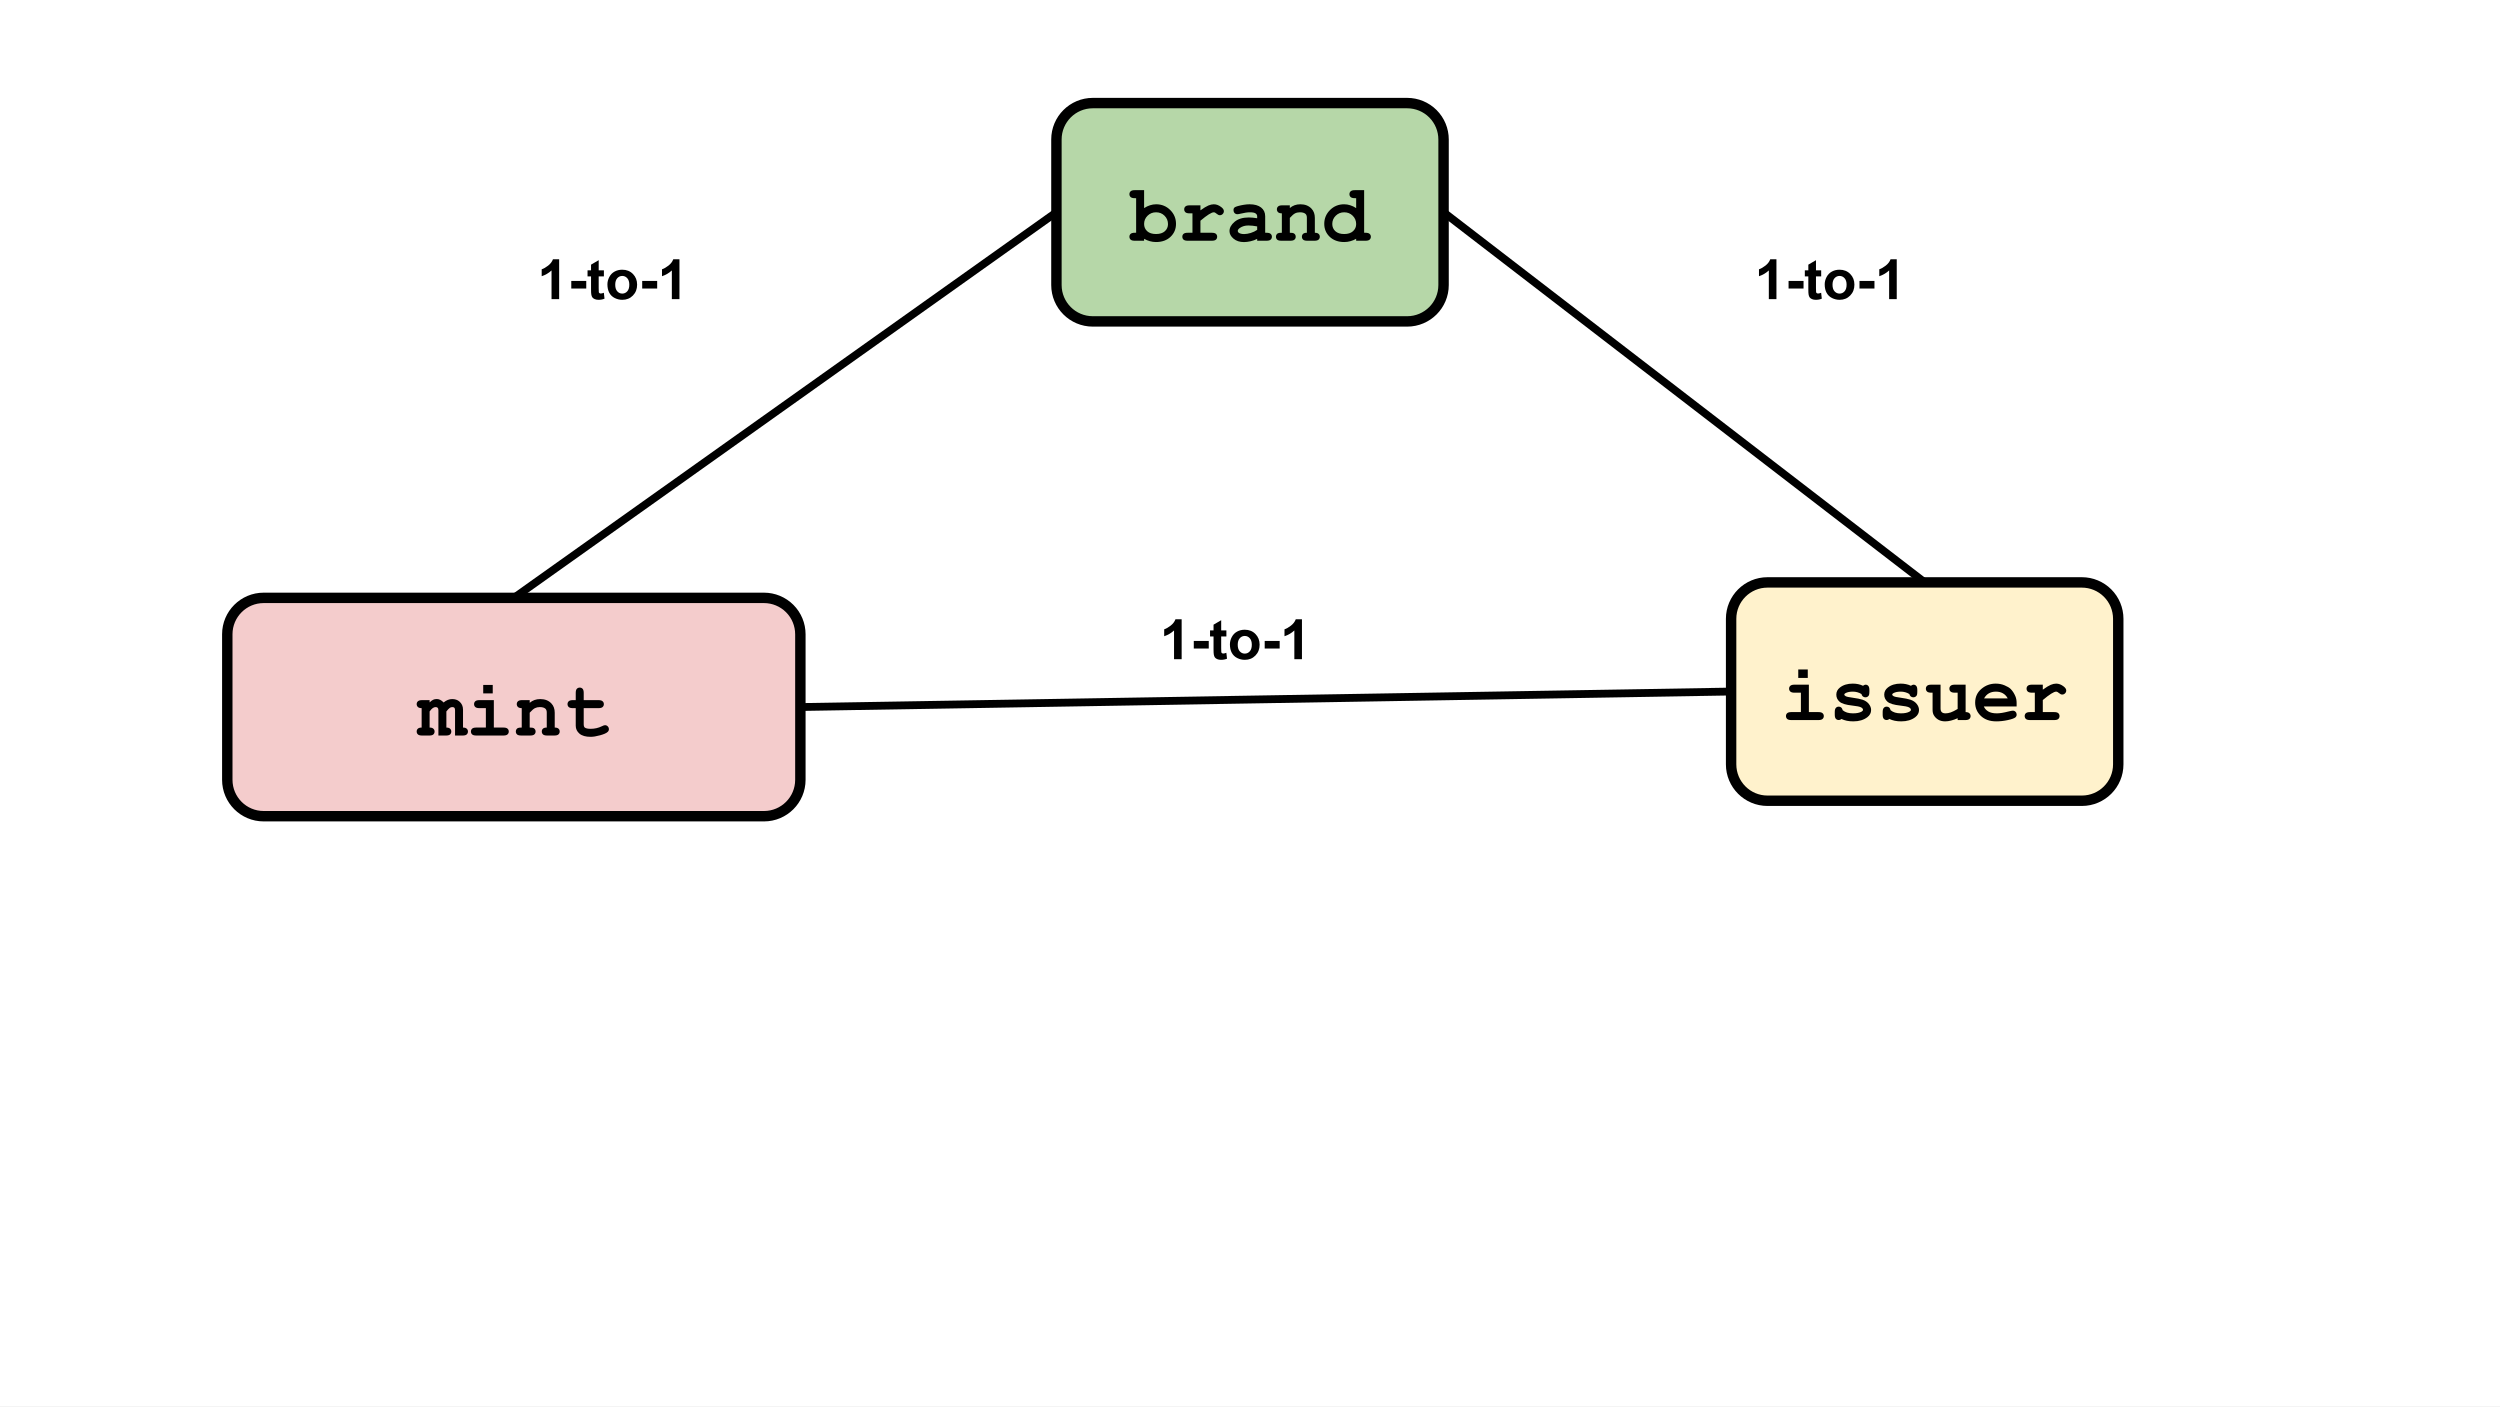
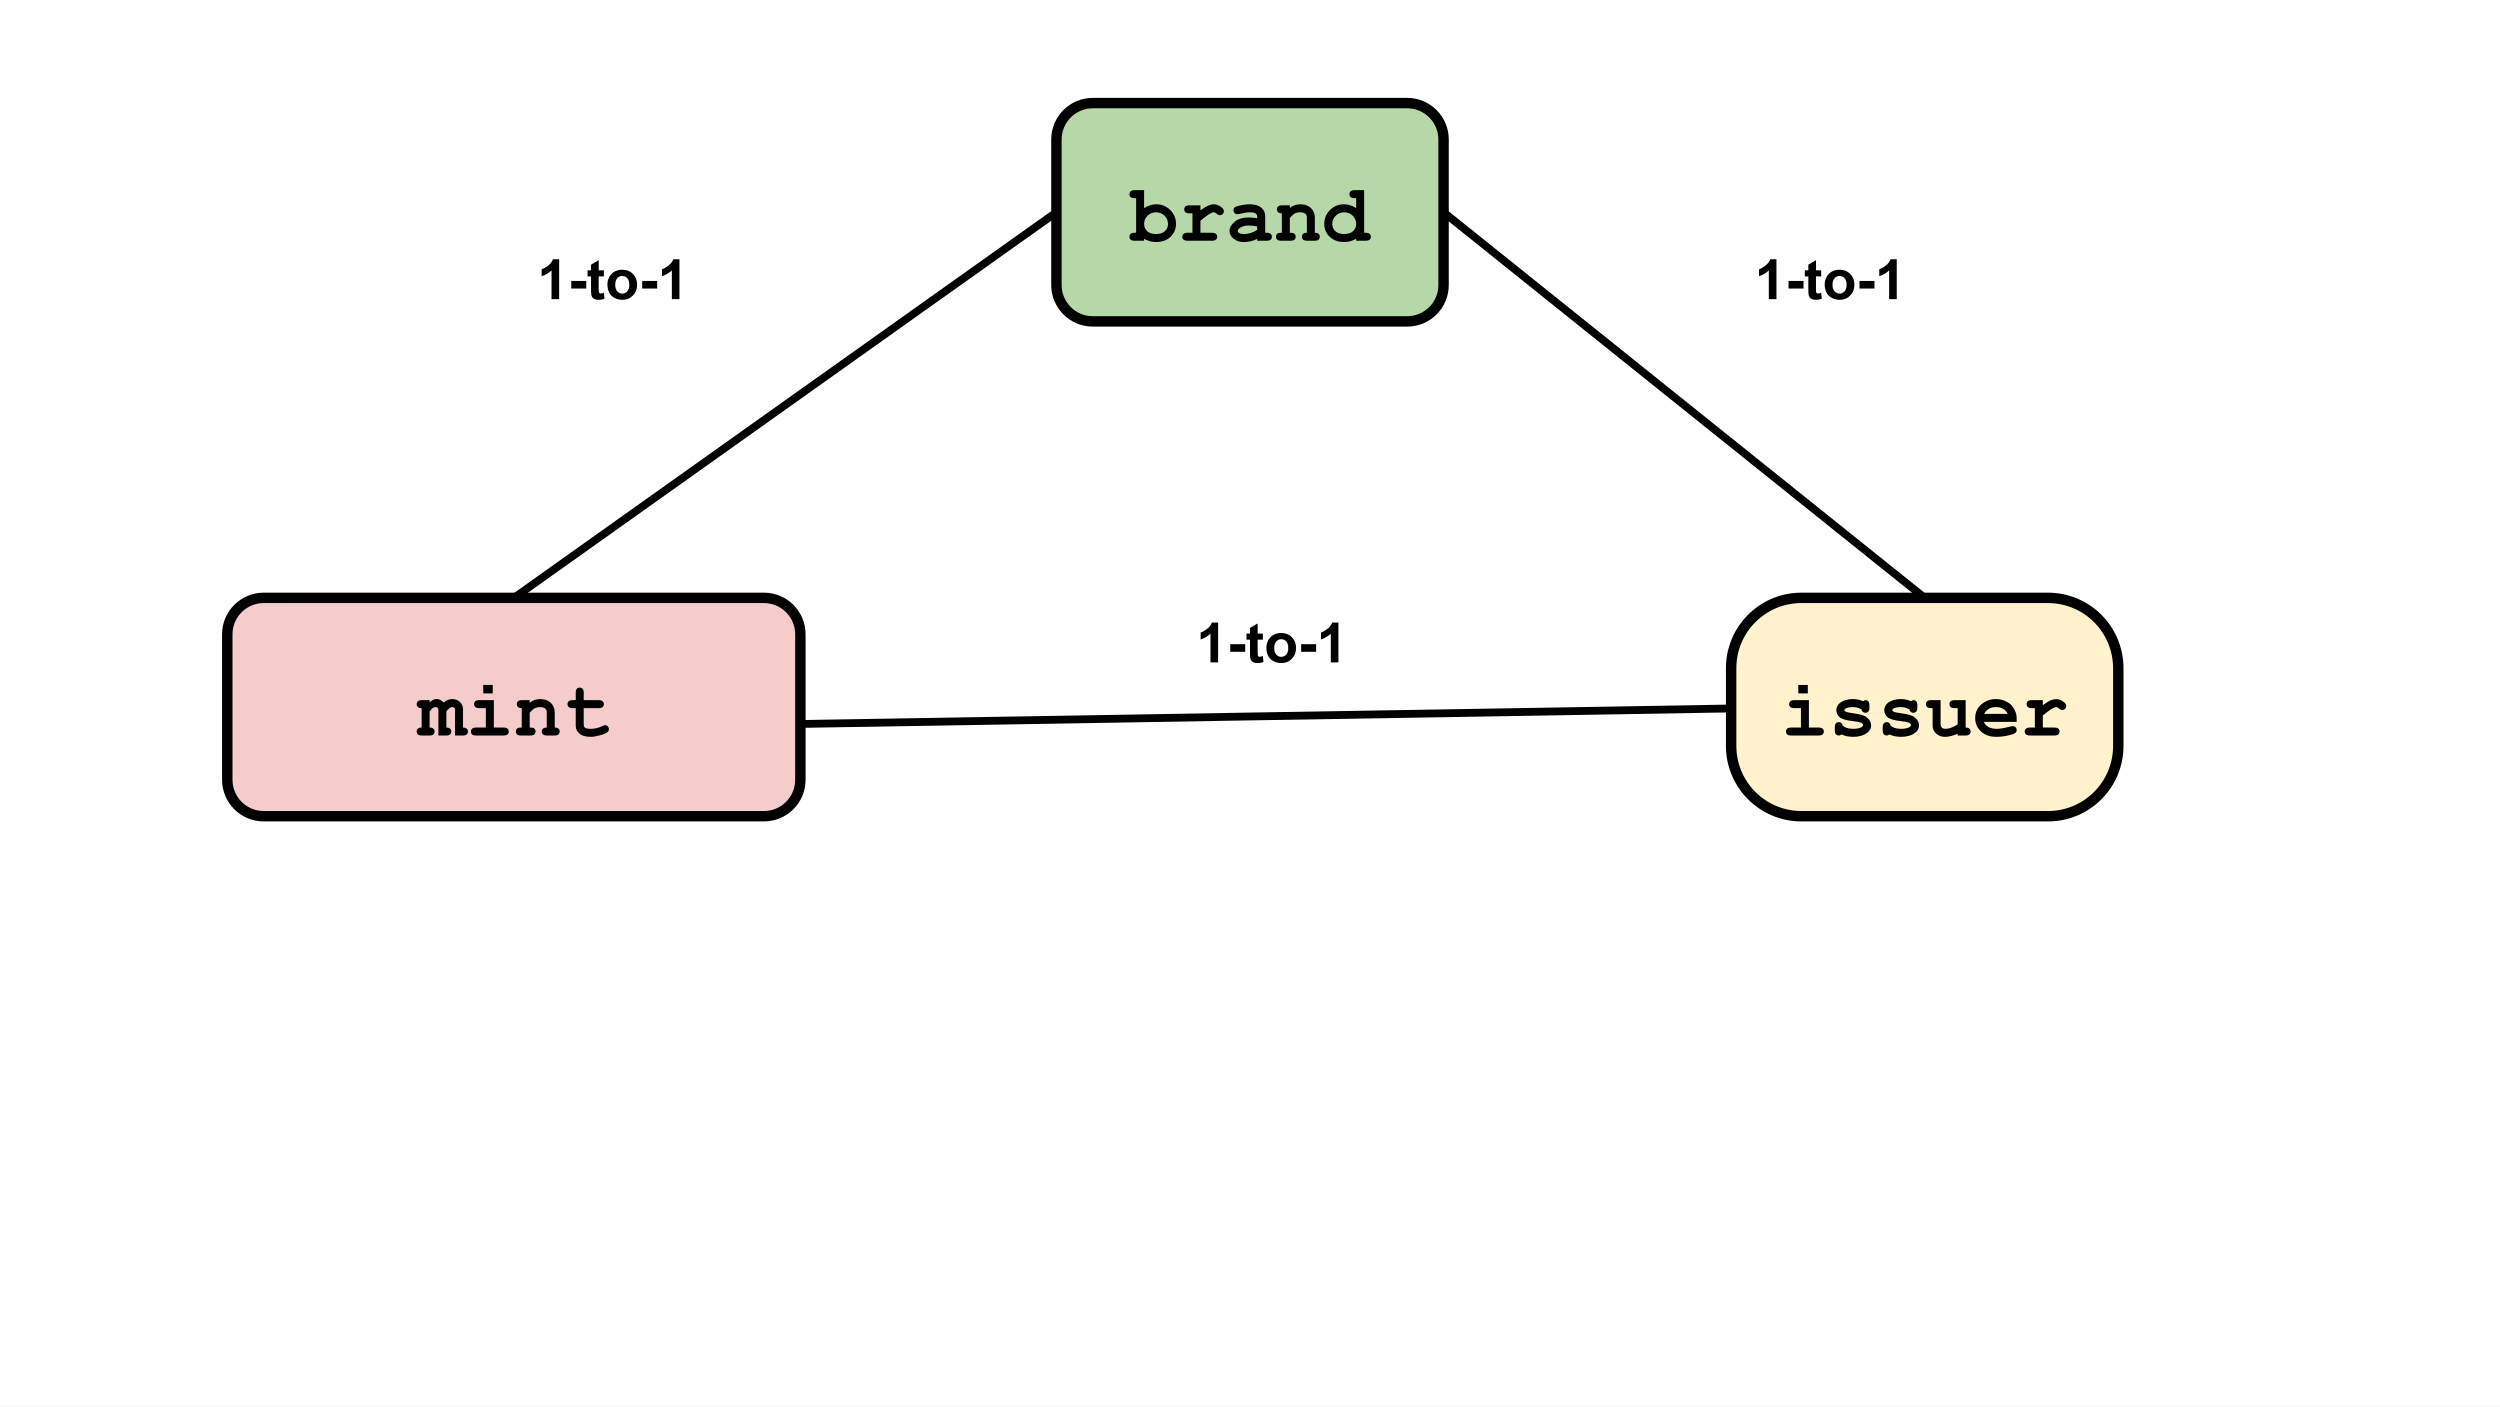
<svg xmlns="http://www.w3.org/2000/svg" version="1.1" viewBox="0.0 0.0 960.0 540.0" fill="none" stroke="none" stroke-linecap="square" stroke-miterlimit="10">
  <clipPath id="g8e1c54678e_0_80.0">
    <path d="m0 0l960.0 0l0 540.0l-960.0 0l0 -540.0z" clip-rule="nonzero" />
  </clipPath>
  <g clip-path="url(#g8e1c54678e_0_80.0)">
    <path fill="#ffffff" d="m0 0l960.0 0l0 540.0l-960.0 0z" fill-rule="evenodd" />
    <path fill="#f4cccc" d="m87.28 243.557l0 0c0 -7.718 6.256 -13.974 13.974 -13.974l192.115 0c3.706 0 7.26 1.472 9.881 4.093c2.621 2.621 4.093 6.175 4.093 9.881l0 55.894c0 7.718 -6.256 13.974 -13.974 13.974l-192.115 0l0 0c-7.718 0 -13.974 -6.256 -13.974 -13.974z" fill-rule="evenodd" />
    <path stroke="#000000" stroke-width="4.0" stroke-linejoin="round" stroke-linecap="butt" d="m87.28 243.557l0 0c0 -7.718 6.256 -13.974 13.974 -13.974l192.115 0c3.706 0 7.26 1.472 9.881 4.093c2.621 2.621 4.093 6.175 4.093 9.881l0 55.894c0 7.718 -6.256 13.974 -13.974 13.974l-192.115 0l0 0c-7.718 0 -13.974 -6.256 -13.974 -13.974z" fill-rule="evenodd" />
    <path fill="#000000" d="m164.971 268.85l0 0.875q0.75 -0.734 1.359 -1.016q0.609 -0.281 1.406 -0.281q0.672 0 1.328 0.328q0.656 0.328 1.281 1.0q0.797 -0.672 1.609 -0.984q0.828 -0.328 1.672 -0.328q1.703 0 2.766 0.922q1.406 1.188 1.406 3.141l0 6.875q0.969 0 1.422 0.438q0.469 0.422 0.469 1.094q0 0.672 -0.469 1.109q-0.453 0.422 -1.562 0.422l-2.922 0l0 -9.688q0 -0.703 -0.25 -0.969q-0.25 -0.266 -0.781 -0.266q-0.516 0 -0.938 0.266q-0.562 0.375 -1.359 1.406l0 6.188q0.969 0 1.422 0.438q0.469 0.422 0.469 1.094q0 0.672 -0.469 1.109q-0.453 0.422 -1.562 0.422l-2.922 0l0 -9.688q0 -0.688 -0.266 -0.953q-0.25 -0.281 -0.781 -0.281q-0.547 0 -1.078 0.344q-0.516 0.328 -1.25 1.328l0 6.188q0.969 0 1.438 0.438q0.469 0.422 0.469 1.094q0 0.672 -0.469 1.109q-0.469 0.422 -1.578 0.422l-2.766 0q-1.109 0 -1.578 -0.422q-0.484 -0.438 -0.484 -1.125q0 -0.672 0.469 -1.094q0.469 -0.422 1.438 -0.422l0 -7.453q-0.969 0 -1.438 -0.438q-0.469 -0.438 -0.469 -1.109q0 -0.672 0.484 -1.094q0.469 -0.438 1.578 -0.438l2.906 0zm24.24 -5.828l0 3.25l-3.656 0l0 -3.25l3.656 0zm0.422 5.828l0 10.531l3.688 0q1.094 0 1.562 0.422q0.484 0.422 0.484 1.109q0 0.672 -0.484 1.109q-0.469 0.422 -1.562 0.422l-10.438 0q-1.109 0 -1.578 -0.422q-0.469 -0.438 -0.469 -1.125q0 -0.672 0.469 -1.094q0.469 -0.422 1.578 -0.422l3.688 0l0 -7.453l-2.484 0q-1.078 0 -1.562 -0.422q-0.484 -0.438 -0.484 -1.125q0 -0.672 0.469 -1.094q0.484 -0.438 1.578 -0.438l5.547 0zm13.772 0l0 1.031q0.844 -0.719 1.844 -1.078q1.016 -0.359 2.203 -0.359q2.719 0 4.297 1.703q1.266 1.344 1.266 3.531l0 5.703q0.969 0 1.438 0.422q0.469 0.422 0.469 1.109q0 0.672 -0.484 1.109q-0.469 0.422 -1.578 0.422l-2.766 0q-1.109 0 -1.578 -0.422q-0.469 -0.438 -0.469 -1.125q0 -0.672 0.453 -1.094q0.469 -0.422 1.453 -0.422l0 -5.797q0 -1.0 -0.547 -1.469q-0.703 -0.594 -2.109 -0.594q-1.062 0 -1.875 0.406q-0.797 0.406 -2.016 1.75l0 5.703q1.188 0 1.531 0.219q0.734 0.453 0.734 1.312q0 0.672 -0.484 1.109q-0.469 0.422 -1.578 0.422l-3.484 0q-1.109 0 -1.578 -0.422q-0.469 -0.438 -0.469 -1.125q0 -0.828 0.719 -1.297q0.359 -0.219 1.547 -0.219l0 -7.453q-0.984 0 -1.453 -0.438q-0.453 -0.438 -0.453 -1.109q0 -0.672 0.469 -1.094q0.469 -0.438 1.578 -0.438l2.922 0zm20.74 3.078l0 6.141q0 0.984 0.406 1.312q0.625 0.484 2.25 0.484q2.344 0 4.344 -1.0q0.766 -0.391 1.188 -0.391q0.609 0 1.047 0.453q0.438 0.453 0.438 1.094q0 0.594 -0.469 1.031q-0.734 0.703 -2.906 1.297q-2.156 0.594 -3.641 0.594q-2.859 0 -4.297 -1.234q-1.422 -1.234 -1.422 -3.031l0 -6.75l-1.109 0q-1.109 0 -1.578 -0.422q-0.469 -0.438 -0.469 -1.125q0 -0.672 0.469 -1.094q0.469 -0.438 1.578 -0.438l1.109 0l0 -2.766q0 -1.109 0.422 -1.578q0.438 -0.469 1.125 -0.469q0.672 0 1.094 0.469q0.422 0.469 0.422 1.578l0 2.766l5.672 0q1.109 0 1.578 0.438q0.484 0.422 0.484 1.109q0 0.672 -0.484 1.109q-0.469 0.422 -1.578 0.422l-5.672 0z" fill-rule="nonzero" />
    <path fill="#000000" fill-opacity="0.0" d="m153.675 229.583l87.276 0l0 35.937l-87.276 0z" fill-rule="evenodd" />
-     <path fill="#fff2cc" d="m664.748 237.62l0 0c0 -7.718 6.256 -13.974 13.974 -13.974l120.713 0c3.706 0 7.26 1.472 9.881 4.093c2.621 2.621 4.093 6.175 4.093 9.881l0 55.894c0 7.718 -6.256 13.974 -13.974 13.974l-120.713 0c-7.718 0 -13.974 -6.256 -13.974 -13.974z" fill-rule="evenodd" />
-     <path stroke="#000000" stroke-width="4.0" stroke-linejoin="round" stroke-linecap="butt" d="m664.748 237.62l0 0c0 -7.718 6.256 -13.974 13.974 -13.974l120.713 0c3.706 0 7.26 1.472 9.881 4.093c2.621 2.621 4.093 6.175 4.093 9.881l0 55.894c0 7.718 -6.256 13.974 -13.974 13.974l-120.713 0c-7.718 0 -13.974 -6.256 -13.974 -13.974z" fill-rule="evenodd" />
-     <path fill="#000000" d="m694.185 257.085l0 3.25l-3.656 0l0 -3.25l3.656 0zm0.422 5.828l0 10.531l3.688 0q1.094 0 1.562 0.422q0.484 0.422 0.484 1.109q0 0.672 -0.484 1.109q-0.469 0.422 -1.562 0.422l-10.438 0q-1.109 0 -1.578 -0.422q-0.469 -0.438 -0.469 -1.125q0 -0.672 0.469 -1.094q0.469 -0.422 1.578 -0.422l3.688 0l0 -7.453l-2.484 0q-1.078 0 -1.562 -0.422q-0.484 -0.438 -0.484 -1.125q0 -0.672 0.469 -1.094q0.484 -0.438 1.578 -0.438l5.547 0zm20.194 3.594q-0.75 -0.469 -1.578 -0.688q-0.812 -0.234 -1.719 -0.234q-1.781 0 -2.828 0.578q-0.469 0.25 -0.469 0.547q0 0.344 0.641 0.688q0.469 0.234 2.141 0.453q3.047 0.422 4.25 0.844q1.562 0.547 2.406 1.641q0.859 1.094 0.859 2.312q0 1.641 -1.438 2.75q-2.094 1.609 -5.406 1.609q-1.344 0 -2.469 -0.234q-1.125 -0.234 -2.078 -0.688q-0.219 0.203 -0.484 0.312q-0.25 0.094 -0.516 0.094q-0.719 0 -1.141 -0.469q-0.422 -0.469 -0.422 -1.578l0 -1.031q0 -1.109 0.422 -1.578q0.422 -0.484 1.109 -0.484q0.562 0 0.938 0.312q0.375 0.312 0.578 1.062q0.703 0.594 1.688 0.906q1.0 0.297 2.281 0.297q2.109 0 3.281 -0.656q0.547 -0.328 0.547 -0.688q0 -0.594 -0.797 -0.984q-0.781 -0.391 -3.266 -0.656q-3.703 -0.391 -4.953 -1.5q-1.234 -1.094 -1.234 -2.703q0 -1.641 1.391 -2.734q1.891 -1.5 4.938 -1.5q1.062 0 2.047 0.203q0.984 0.203 1.875 0.625q0.281 -0.203 0.531 -0.312q0.25 -0.109 0.453 -0.109q0.641 0 1.047 0.469q0.422 0.469 0.422 1.578l0 0.75q0 1.0 -0.234 1.359q-0.484 0.703 -1.297 0.703q-0.562 0 -0.984 -0.344q-0.406 -0.359 -0.531 -0.922zm18.397 0q-0.75 -0.469 -1.578 -0.688q-0.812 -0.234 -1.719 -0.234q-1.781 0 -2.828 0.578q-0.469 0.25 -0.469 0.547q0 0.344 0.641 0.688q0.469 0.234 2.141 0.453q3.047 0.422 4.25 0.844q1.562 0.547 2.406 1.641q0.859 1.094 0.859 2.312q0 1.641 -1.438 2.75q-2.094 1.609 -5.406 1.609q-1.344 0 -2.469 -0.234q-1.125 -0.234 -2.078 -0.688q-0.219 0.203 -0.484 0.312q-0.25 0.094 -0.516 0.094q-0.719 0 -1.141 -0.469q-0.422 -0.469 -0.422 -1.578l0 -1.031q0 -1.109 0.422 -1.578q0.422 -0.484 1.109 -0.484q0.562 0 0.938 0.312q0.375 0.312 0.578 1.062q0.703 0.594 1.688 0.906q1.0 0.297 2.281 0.297q2.109 0 3.281 -0.656q0.547 -0.328 0.547 -0.688q0 -0.594 -0.797 -0.984q-0.781 -0.391 -3.266 -0.656q-3.703 -0.391 -4.953 -1.5q-1.234 -1.094 -1.234 -2.703q0 -1.641 1.391 -2.734q1.891 -1.5 4.938 -1.5q1.062 0 2.047 0.203q0.984 0.203 1.875 0.625q0.281 -0.203 0.531 -0.312q0.25 -0.109 0.453 -0.109q0.641 0 1.047 0.469q0.422 0.469 0.422 1.578l0 0.75q0 1.0 -0.234 1.359q-0.484 0.703 -1.297 0.703q-0.562 0 -0.984 -0.344q-0.406 -0.359 -0.531 -0.922zm21.6 -3.594l0 10.531q0.969 0 1.438 0.438q0.469 0.422 0.469 1.094q0 0.672 -0.484 1.109q-0.469 0.422 -1.578 0.422l-2.906 0l0 -0.703q-1.328 0.594 -2.531 0.891q-1.188 0.312 -2.266 0.312q-1.516 0 -2.625 -0.641q-1.109 -0.641 -1.75 -1.766q-0.453 -0.797 -0.453 -2.016l0 -6.594l-0.531 0q-1.109 0 -1.578 -0.422q-0.469 -0.438 -0.469 -1.125q0 -0.672 0.469 -1.094q0.469 -0.438 1.578 -0.438l3.594 0l0 9.141q0 0.969 0.469 1.422q0.469 0.453 1.453 0.453q0.922 0 1.984 -0.359q1.078 -0.375 2.656 -1.328l0 -6.25l-1.109 0q-1.109 0 -1.594 -0.422q-0.469 -0.438 -0.469 -1.125q0 -0.672 0.469 -1.094q0.484 -0.438 1.594 -0.438l4.172 0zm19.584 8.359l-12.594 0q0.484 1.188 1.703 1.922q1.219 0.734 3.297 0.734q1.703 0 4.531 -0.734q1.172 -0.297 1.625 -0.297q0.609 0 1.031 0.438q0.422 0.438 0.422 1.094q0 0.594 -0.453 1.016q-0.609 0.547 -2.922 1.062q-2.312 0.5 -4.453 0.5q-3.688 0 -5.906 -2.078q-2.203 -2.094 -2.203 -5.125q0 -3.234 2.391 -5.266q2.391 -2.031 5.5 -2.031q1.875 0 3.438 0.672q1.562 0.656 2.328 1.406q1.078 1.109 1.781 2.75q0.484 1.141 0.484 2.625l0 1.312zm-3.406 -3.078q-0.703 -1.312 -1.844 -1.953q-1.141 -0.656 -2.703 -0.656q-1.562 0 -2.703 0.656q-1.125 0.641 -1.844 1.953l9.094 0zm13.459 -5.281l0 1.922q1.938 -1.391 3.047 -1.859q1.109 -0.469 2.094 -0.469q1.484 0 2.891 1.109q0.969 0.75 0.969 1.531q0 0.656 -0.469 1.109q-0.453 0.453 -1.094 0.453q-0.562 0 -1.203 -0.562q-0.625 -0.562 -1.109 -0.562q-0.656 0 -1.938 0.812q-1.266 0.797 -3.188 2.422l0 4.625l4.375 0q1.109 0 1.578 0.422q0.469 0.422 0.469 1.109q0 0.672 -0.469 1.109q-0.469 0.422 -1.578 0.422l-9.266 0q-1.109 0 -1.594 -0.422q-0.469 -0.438 -0.469 -1.125q0 -0.672 0.469 -1.094q0.484 -0.422 1.594 -0.422l1.828 0l0 -7.453l-1.109 0q-1.109 0 -1.594 -0.422q-0.469 -0.438 -0.469 -1.125q0 -0.672 0.469 -1.094q0.484 -0.438 1.594 -0.438l4.172 0z" fill-rule="nonzero" />
+     <path fill="#fff2cc" d="m664.761 256.553l0 0c0 -14.895 12.075 -26.97 26.97 -26.97l94.72 0l0 0c7.153 0 14.013 2.842 19.071 7.899c5.058 5.058 7.899 11.918 7.899 19.071l0 29.902c0 14.895 -12.075 26.97 -26.97 26.97l-94.72 0c-14.895 0 -26.97 -12.075 -26.97 -26.97z" fill-rule="evenodd" />
+     <path stroke="#000000" stroke-width="4.0" stroke-linejoin="round" stroke-linecap="butt" d="m664.761 256.553l0 0c0 -14.895 12.075 -26.97 26.97 -26.97l94.72 0l0 0c7.153 0 14.013 2.842 19.071 7.899c5.058 5.058 7.899 11.918 7.899 19.071l0 29.902c0 14.895 -12.075 26.97 -26.97 26.97l-94.72 0c-14.895 0 -26.97 -12.075 -26.97 -26.97z" fill-rule="evenodd" />
+     <path fill="#000000" d="m694.198 263.022l0 3.25l-3.656 0l0 -3.25l3.656 0zm0.422 5.828l0 10.531l3.688 0q1.094 0 1.562 0.422q0.484 0.422 0.484 1.109q0 0.672 -0.484 1.109q-0.469 0.422 -1.562 0.422l-10.438 0q-1.109 0 -1.578 -0.422q-0.469 -0.438 -0.469 -1.125q0 -0.672 0.469 -1.094q0.469 -0.422 1.578 -0.422l3.688 0l0 -7.453l-2.484 0q-1.078 0 -1.562 -0.422q-0.484 -0.438 -0.484 -1.125q0 -0.672 0.469 -1.094q0.484 -0.438 1.578 -0.438l5.547 0zm20.194 3.594q-0.75 -0.469 -1.578 -0.688q-0.812 -0.234 -1.719 -0.234q-1.781 0 -2.828 0.578q-0.469 0.25 -0.469 0.547q0 0.344 0.641 0.688q0.469 0.234 2.141 0.453q3.047 0.422 4.25 0.844q1.562 0.547 2.406 1.641q0.859 1.094 0.859 2.312q0 1.641 -1.438 2.75q-2.094 1.609 -5.406 1.609q-1.344 0 -2.469 -0.234q-1.125 -0.234 -2.078 -0.688q-0.219 0.203 -0.484 0.312q-0.25 0.094 -0.516 0.094q-0.719 0 -1.141 -0.469q-0.422 -0.469 -0.422 -1.578l0 -1.031q0 -1.109 0.422 -1.578q0.422 -0.484 1.109 -0.484q0.562 0 0.938 0.312q0.375 0.312 0.578 1.062q0.703 0.594 1.688 0.906q1.0 0.297 2.281 0.297q2.109 0 3.281 -0.656q0.547 -0.328 0.547 -0.688q0 -0.594 -0.797 -0.984q-0.781 -0.391 -3.266 -0.656q-3.703 -0.391 -4.953 -1.5q-1.234 -1.094 -1.234 -2.703q0 -1.641 1.391 -2.734q1.891 -1.5 4.938 -1.5q1.062 0 2.047 0.203q0.984 0.203 1.875 0.625q0.281 -0.203 0.531 -0.312q0.25 -0.109 0.453 -0.109q0.641 0 1.047 0.469q0.422 0.469 0.422 1.578l0 0.75q0 1.0 -0.234 1.359q-0.484 0.703 -1.297 0.703q-0.562 0 -0.984 -0.344q-0.406 -0.359 -0.531 -0.922zm18.397 0q-0.75 -0.469 -1.578 -0.688q-0.812 -0.234 -1.719 -0.234q-1.781 0 -2.828 0.578q-0.469 0.25 -0.469 0.547q0 0.344 0.641 0.688q0.469 0.234 2.141 0.453q3.047 0.422 4.25 0.844q1.562 0.547 2.406 1.641q0.859 1.094 0.859 2.312q0 1.641 -1.438 2.75q-2.094 1.609 -5.406 1.609q-1.344 0 -2.469 -0.234q-1.125 -0.234 -2.078 -0.688q-0.219 0.203 -0.484 0.312q-0.25 0.094 -0.516 0.094q-0.719 0 -1.141 -0.469q-0.422 -0.469 -0.422 -1.578l0 -1.031q0 -1.109 0.422 -1.578q0.422 -0.484 1.109 -0.484q0.562 0 0.938 0.312q0.375 0.312 0.578 1.062q0.703 0.594 1.688 0.906q1.0 0.297 2.281 0.297q2.109 0 3.281 -0.656q0.547 -0.328 0.547 -0.688q0 -0.594 -0.797 -0.984q-0.781 -0.391 -3.266 -0.656q-3.703 -0.391 -4.953 -1.5q-1.234 -1.094 -1.234 -2.703q0 -1.641 1.391 -2.734q1.891 -1.5 4.938 -1.5q1.062 0 2.047 0.203q0.984 0.203 1.875 0.625q0.281 -0.203 0.531 -0.312q0.25 -0.109 0.453 -0.109q0.641 0 1.047 0.469q0.422 0.469 0.422 1.578l0 0.75q0 1.0 -0.234 1.359q-0.484 0.703 -1.297 0.703q-0.562 0 -0.984 -0.344q-0.406 -0.359 -0.531 -0.922zm21.6 -3.594l0 10.531q0.969 0 1.438 0.438q0.469 0.422 0.469 1.094q0 0.672 -0.484 1.109q-0.469 0.422 -1.578 0.422l-2.906 0l0 -0.703q-1.328 0.594 -2.531 0.891q-1.188 0.312 -2.266 0.312q-1.516 0 -2.625 -0.641q-1.109 -0.641 -1.75 -1.766q-0.453 -0.797 -0.453 -2.016l0 -6.594l-0.531 0q-1.109 0 -1.578 -0.422q-0.469 -0.438 -0.469 -1.125q0 -0.672 0.469 -1.094q0.469 -0.438 1.578 -0.438l3.594 0l0 9.141q0 0.969 0.469 1.422q0.469 0.453 1.453 0.453q0.922 0 1.984 -0.359q1.078 -0.375 2.656 -1.328l0 -6.25l-1.109 0q-1.109 0 -1.594 -0.422q-0.469 -0.438 -0.469 -1.125q0 -0.672 0.469 -1.094q0.484 -0.438 1.594 -0.438l4.172 0zm19.584 8.359l-12.594 0q0.484 1.188 1.703 1.922q1.219 0.734 3.297 0.734q1.703 0 4.531 -0.734q1.172 -0.297 1.625 -0.297q0.609 0 1.031 0.438q0.422 0.438 0.422 1.094q0 0.594 -0.453 1.016q-0.609 0.547 -2.922 1.062q-2.312 0.5 -4.453 0.5q-3.688 0 -5.906 -2.078q-2.203 -2.094 -2.203 -5.125q0 -3.234 2.391 -5.266q2.391 -2.031 5.5 -2.031q1.875 0 3.438 0.672q1.562 0.656 2.328 1.406q1.078 1.109 1.781 2.75q0.484 1.141 0.484 2.625l0 1.312zm-3.406 -3.078q-0.703 -1.312 -1.844 -1.953q-1.141 -0.656 -2.703 -0.656q-1.562 0 -2.703 0.656q-1.125 0.641 -1.844 1.953l9.094 0zm13.459 -5.281l0 1.922q1.938 -1.391 3.047 -1.859q1.109 -0.469 2.094 -0.469q1.484 0 2.891 1.109q0.969 0.75 0.969 1.531q0 0.656 -0.469 1.109q-0.453 0.453 -1.094 0.453q-0.562 0 -1.203 -0.562q-0.625 -0.562 -1.109 -0.562q-0.656 0 -1.938 0.812q-1.266 0.797 -3.188 2.422l0 4.625l4.375 0q1.109 0 1.578 0.422q0.469 0.422 0.469 1.109q0 0.672 -0.469 1.109q-0.469 0.422 -1.578 0.422l-9.266 0q-1.109 0 -1.594 -0.422q-0.469 -0.438 -0.469 -1.125q0 -0.672 0.469 -1.094q0.484 -0.422 1.594 -0.422l1.828 0l0 -7.453l-1.109 0q-1.109 0 -1.594 -0.422q-0.469 -0.438 -0.469 -1.125q0 -0.672 0.469 -1.094q0.484 -0.438 1.594 -0.438l4.172 0z" fill-rule="nonzero" />
    <path fill="#b6d7a8" d="m405.669 53.557l0 0c0 -7.718 6.256 -13.974 13.974 -13.974l120.713 0c3.706 0 7.26 1.472 9.881 4.093c2.621 2.621 4.093 6.175 4.093 9.881l0 55.894c0 7.718 -6.256 13.974 -13.974 13.974l-120.713 0c-7.718 0 -13.974 -6.256 -13.974 -13.974z" fill-rule="evenodd" />
    <path stroke="#000000" stroke-width="4.0" stroke-linejoin="round" stroke-linecap="butt" d="m405.669 53.557l0 0c0 -7.718 6.256 -13.974 13.974 -13.974l120.713 0c3.706 0 7.26 1.472 9.881 4.093c2.621 2.621 4.093 6.175 4.093 9.881l0 55.894c0 7.718 -6.256 13.974 -13.974 13.974l-120.713 0c-7.718 0 -13.974 -6.256 -13.974 -13.974z" fill-rule="evenodd" />
    <path fill="#000000" d="m439.336 73.022l0 6.891q1.125 -0.734 2.281 -1.094q1.156 -0.375 2.344 -0.375q3.188 0 5.406 2.203q2.219 2.203 2.219 5.312q0 2.984 -2.109 4.984q-2.109 2.0 -5.578 2.0q-1.219 0 -2.359 -0.328q-1.141 -0.312 -2.203 -0.922l0 0.75l-3.594 0q-1.109 0 -1.578 -0.422q-0.469 -0.438 -0.469 -1.125q0 -0.672 0.469 -1.094q0.484 -0.422 1.578 -0.422l0.531 0l0 -13.281l-0.531 0q-1.109 0 -1.578 -0.422q-0.469 -0.438 -0.469 -1.125q0 -0.672 0.469 -1.094q0.469 -0.438 1.578 -0.438l3.594 0zm9.172 13.031q0 -1.906 -1.328 -3.219q-1.328 -1.312 -3.266 -1.312q-1.906 0 -3.25 1.312q-1.328 1.312 -1.328 3.172q0 1.688 1.188 2.781q1.203 1.078 3.391 1.078q2.188 0 3.391 -1.078q1.203 -1.094 1.203 -2.734zm12.459 -7.203l0 1.922q1.938 -1.391 3.047 -1.859q1.109 -0.469 2.094 -0.469q1.484 0 2.891 1.109q0.969 0.75 0.969 1.531q0 0.656 -0.469 1.109q-0.453 0.453 -1.094 0.453q-0.562 0 -1.203 -0.562q-0.625 -0.562 -1.109 -0.562q-0.656 0 -1.938 0.812q-1.266 0.797 -3.188 2.422l0 4.625l4.375 0q1.109 0 1.578 0.422q0.469 0.422 0.469 1.109q0 0.672 -0.469 1.109q-0.469 0.422 -1.578 0.422l-9.266 0q-1.109 0 -1.594 -0.422q-0.469 -0.438 -0.469 -1.125q0 -0.672 0.469 -1.094q0.484 -0.422 1.594 -0.422l1.828 0l0 -7.453l-1.109 0q-1.109 0 -1.594 -0.422q-0.469 -0.438 -0.469 -1.125q0 -0.672 0.469 -1.094q0.484 -0.438 1.594 -0.438l4.172 0zm21.787 13.594l0 -0.719q-1.141 0.609 -2.547 0.922q-1.391 0.312 -2.516 0.312q-2.469 0 -4.016 -1.312q-1.547 -1.312 -1.547 -2.906q0 -1.922 1.969 -3.578q1.969 -1.656 5.438 -1.656q1.406 0 3.219 0.297l0 -0.734q0 -0.688 -0.594 -1.109q-0.578 -0.438 -2.25 -0.438q-1.359 0 -3.531 0.531q-0.797 0.203 -1.25 0.203q-0.609 0 -1.047 -0.438q-0.422 -0.453 -0.422 -1.141q0 -0.391 0.141 -0.672q0.156 -0.281 0.422 -0.453q0.281 -0.172 1.125 -0.422q1.141 -0.312 2.312 -0.5q1.188 -0.188 2.156 -0.188q2.859 0 4.438 1.234q1.578 1.234 1.578 3.375l0 6.328l0.516 0q1.109 0 1.578 0.422q0.484 0.422 0.484 1.109q0 0.672 -0.484 1.109q-0.469 0.422 -1.578 0.422l-3.594 0zm0 -5.5q-1.828 -0.359 -3.391 -0.359q-1.875 0 -3.219 0.922q-0.844 0.578 -0.844 1.188q0 0.422 0.406 0.703q0.75 0.484 2.047 0.484q1.109 0 2.516 -0.422q1.406 -0.438 2.484 -1.188l0 -1.328zm12.537 -8.094l0 1.031q0.844 -0.719 1.844 -1.078q1.016 -0.359 2.203 -0.359q2.719 0 4.297 1.703q1.266 1.344 1.266 3.531l0 5.703q0.969 0 1.438 0.422q0.469 0.422 0.469 1.109q0 0.672 -0.484 1.109q-0.469 0.422 -1.578 0.422l-2.766 0q-1.109 0 -1.578 -0.422q-0.469 -0.438 -0.469 -1.125q0 -0.672 0.453 -1.094q0.469 -0.422 1.453 -0.422l0 -5.797q0 -1.0 -0.547 -1.469q-0.703 -0.594 -2.109 -0.594q-1.062 0 -1.875 0.406q-0.797 0.406 -2.016 1.75l0 5.703q1.188 0 1.531 0.219q0.734 0.453 0.734 1.312q0 0.672 -0.484 1.109q-0.469 0.422 -1.578 0.422l-3.484 0q-1.109 0 -1.578 -0.422q-0.469 -0.438 -0.469 -1.125q0 -0.828 0.719 -1.297q0.359 -0.219 1.547 -0.219l0 -7.453q-0.984 0 -1.453 -0.438q-0.453 -0.438 -0.453 -1.109q0 -0.672 0.469 -1.094q0.469 -0.438 1.578 -0.438l2.922 0zm28.537 -5.828l0 16.359l0.531 0q1.094 0 1.562 0.422q0.484 0.422 0.484 1.109q0 0.672 -0.469 1.109q-0.469 0.422 -1.578 0.422l-3.594 0l0 -0.75q-1.047 0.609 -2.203 0.922q-1.141 0.328 -2.359 0.328q-3.453 0 -5.578 -2.0q-2.109 -2.0 -2.109 -4.984q0 -3.109 2.219 -5.312q2.219 -2.203 5.406 -2.203q1.203 0 2.344 0.375q1.156 0.359 2.281 1.094l0 -3.812l-0.516 0q-1.109 0 -1.594 -0.422q-0.469 -0.438 -0.469 -1.109q0 -0.688 0.469 -1.109q0.484 -0.438 1.594 -0.438l3.578 0zm-3.062 13.031q0 -1.906 -1.328 -3.219q-1.328 -1.312 -3.266 -1.312q-1.922 0 -3.25 1.312q-1.328 1.312 -1.328 3.172q0 1.688 1.187 2.781q1.203 1.078 3.391 1.078q2.172 0 3.375 -1.078q1.219 -1.094 1.219 -2.734z" fill-rule="nonzero" />
    <path fill="#000000" fill-opacity="0.0" d="m405.669 81.504l-208.346 148.094" fill-rule="evenodd" />
    <path stroke="#000000" stroke-width="3.0" stroke-linejoin="round" stroke-linecap="butt" d="m405.669 81.504l-208.346 148.094" fill-rule="evenodd" />
-     <path fill="#000000" fill-opacity="0.0" d="m554.331 81.504l184.756 142.142" fill-rule="evenodd" />
-     <path stroke="#000000" stroke-width="3.0" stroke-linejoin="round" stroke-linecap="butt" d="m554.331 81.504l184.756 142.142" fill-rule="evenodd" />
+     <path fill="#000000" fill-opacity="0.0" d="m554.331 81.504l184.756 148.094" fill-rule="evenodd" />
+     <path stroke="#000000" stroke-width="3.0" stroke-linejoin="round" stroke-linecap="butt" d="m554.331 81.504l184.756 148.094" fill-rule="evenodd" />
    <path fill="#000000" fill-opacity="0.0" d="m197.323 85.399l137.197 0l0 55.528l-137.197 0z" fill-rule="evenodd" />
    <path fill="#000000" d="m214.713 114.879l-2.922 0l0 -11.031q-1.609 1.5 -3.781 2.219l0 -2.656q1.141 -0.375 2.484 -1.422q1.344 -1.047 1.844 -2.438l2.375 0l0 15.328zm4.659 -4.078l0 -2.922l5.75 0l0 2.922l-5.75 0zm12.524 -6.984l0 2.328l-2.0 0l0 4.469q0 1.344 0.047 1.578q0.062 0.219 0.266 0.375q0.203 0.141 0.5 0.141q0.406 0 1.172 -0.281l0.25 2.266q-1.016 0.438 -2.312 0.438q-0.797 0 -1.438 -0.266q-0.625 -0.266 -0.922 -0.688q-0.297 -0.422 -0.406 -1.141q-0.094 -0.516 -0.094 -2.062l0 -4.828l-1.344 0l0 -2.328l1.344 0l0 -2.188l2.938 -1.719l0 3.906l2.0 0zm1.352 5.375q0 -1.453 0.719 -2.812q0.719 -1.375 2.031 -2.094q1.312 -0.719 2.938 -0.719q2.516 0 4.109 1.641q1.609 1.625 1.609 4.109q0 2.516 -1.625 4.172q-1.609 1.641 -4.062 1.641q-1.531 0 -2.906 -0.688q-1.375 -0.688 -2.094 -2.016q-0.719 -1.328 -0.719 -3.234zm3.0 0.156q0 1.641 0.781 2.516q0.781 0.875 1.922 0.875q1.141 0 1.922 -0.875q0.781 -0.875 0.781 -2.531q0 -1.625 -0.781 -2.5q-0.781 -0.875 -1.922 -0.875q-1.141 0 -1.922 0.875q-0.781 0.875 -0.781 2.516zm10.356 1.453l0 -2.922l5.75 0l0 2.922l-5.75 0zm14.306 4.078l-2.922 0l0 -11.031q-1.609 1.5 -3.781 2.219l0 -2.656q1.141 -0.375 2.484 -1.422q1.344 -1.047 1.844 -2.438l2.375 0l0 15.328z" fill-rule="nonzero" />
-     <path fill="#000000" fill-opacity="0.0" d="m307.343 271.504l357.417 -5.953" fill-rule="evenodd" />
-     <path stroke="#000000" stroke-width="3.0" stroke-linejoin="round" stroke-linecap="butt" d="m307.343 271.504l357.417 -5.953" fill-rule="evenodd" />
-     <path fill="#000000" fill-opacity="0.0" d="m436.362 223.646l87.276 0l0 45.323l-87.276 0z" fill-rule="evenodd" />
-     <path fill="#000000" d="m453.753 253.126l-2.922 0l0 -11.031q-1.609 1.5 -3.781 2.219l0 -2.656q1.141 -0.375 2.484 -1.422q1.344 -1.047 1.844 -2.438l2.375 0l0 15.328zm4.659 -4.078l0 -2.922l5.75 0l0 2.922l-5.75 0zm12.524 -6.984l0 2.328l-2.0 0l0 4.469q0 1.344 0.047 1.578q0.062 0.219 0.266 0.375q0.203 0.141 0.5 0.141q0.406 0 1.172 -0.281l0.25 2.266q-1.016 0.438 -2.312 0.438q-0.797 0 -1.438 -0.266q-0.625 -0.266 -0.922 -0.688q-0.297 -0.422 -0.406 -1.141q-0.094 -0.516 -0.094 -2.062l0 -4.828l-1.344 0l0 -2.328l1.344 0l0 -2.188l2.938 -1.719l0 3.906l2.0 0zm1.352 5.375q0 -1.453 0.719 -2.812q0.719 -1.375 2.031 -2.094q1.312 -0.719 2.938 -0.719q2.516 0 4.109 1.641q1.609 1.625 1.609 4.109q0 2.516 -1.625 4.172q-1.609 1.641 -4.062 1.641q-1.531 0 -2.906 -0.688q-1.375 -0.688 -2.094 -2.016q-0.719 -1.328 -0.719 -3.234zm3.0 0.156q0 1.641 0.781 2.516q0.781 0.875 1.922 0.875q1.141 0 1.922 -0.875q0.781 -0.875 0.781 -2.531q0 -1.625 -0.781 -2.5q-0.781 -0.875 -1.922 -0.875q-1.141 0 -1.922 0.875q-0.781 0.875 -0.781 2.516zm10.356 1.453l0 -2.922l5.75 0l0 2.922l-5.75 0zm14.306 4.078l-2.922 0l0 -11.031q-1.609 1.5 -3.781 2.219l0 -2.656q1.141 -0.375 2.484 -1.422q1.344 -1.047 1.844 -2.438l2.375 0l0 15.328z" fill-rule="nonzero" />
+     <path fill="#000000" fill-opacity="0.0" d="m307.343 278.003l357.417 -5.953" fill-rule="evenodd" />
+     <path stroke="#000000" stroke-width="3.0" stroke-linejoin="round" stroke-linecap="butt" d="m307.343 278.003l357.417 -5.953" fill-rule="evenodd" />
+     <path fill="#000000" fill-opacity="0.0" d="m450.362 224.89l87.276 0l0 45.323l-87.276 0z" fill-rule="evenodd" />
+     <path fill="#000000" d="m467.753 254.37l-2.922 0l0 -11.031q-1.609 1.5 -3.781 2.219l0 -2.656q1.141 -0.375 2.484 -1.422q1.344 -1.047 1.844 -2.438l2.375 0l0 15.328zm4.659 -4.078l0 -2.922l5.75 0l0 2.922l-5.75 0zm12.524 -6.984l0 2.328l-2.0 0l0 4.469q0 1.344 0.047 1.578q0.062 0.219 0.266 0.375q0.203 0.141 0.5 0.141q0.406 0 1.172 -0.281l0.25 2.266q-1.016 0.438 -2.312 0.438q-0.797 0 -1.438 -0.266q-0.625 -0.266 -0.922 -0.688q-0.297 -0.422 -0.406 -1.141q-0.094 -0.516 -0.094 -2.062l0 -4.828l-1.344 0l0 -2.328l1.344 0l0 -2.188l2.938 -1.719l0 3.906l2.0 0zm1.352 5.375q0 -1.453 0.719 -2.812q0.719 -1.375 2.031 -2.094q1.312 -0.719 2.938 -0.719q2.516 0 4.109 1.641q1.609 1.625 1.609 4.109q0 2.516 -1.625 4.172q-1.609 1.641 -4.062 1.641q-1.531 0 -2.906 -0.688q-1.375 -0.688 -2.094 -2.016q-0.719 -1.328 -0.719 -3.234zm3.0 0.156q0 1.641 0.781 2.516q0.781 0.875 1.922 0.875q1.141 0 1.922 -0.875q0.781 -0.875 0.781 -2.531q0 -1.625 -0.781 -2.5q-0.781 -0.875 -1.922 -0.875q-1.141 0 -1.922 0.875q-0.781 0.875 -0.781 2.516zm10.356 1.453l0 -2.922l5.75 0l0 2.922l-5.75 0zm14.306 4.078l-2.922 0l0 -11.031q-1.609 1.5 -3.781 2.219l0 -2.656q1.141 -0.375 2.484 -1.422q1.344 -1.047 1.844 -2.438l2.375 0l0 15.328z" fill-rule="nonzero" />
    <path fill="#000000" fill-opacity="0.0" d="m664.761 85.399l137.197 0l0 55.528l-137.197 0z" fill-rule="evenodd" />
    <path fill="#000000" d="m682.152 114.879l-2.922 0l0 -11.031q-1.609 1.5 -3.781 2.219l0 -2.656q1.141 -0.375 2.484 -1.422q1.344 -1.047 1.844 -2.438l2.375 0l0 15.328zm4.659 -4.078l0 -2.922l5.75 0l0 2.922l-5.75 0zm12.524 -6.984l0 2.328l-2.0 0l0 4.469q0 1.344 0.047 1.578q0.062 0.219 0.266 0.375q0.203 0.141 0.5 0.141q0.406 0 1.172 -0.281l0.25 2.266q-1.016 0.438 -2.312 0.438q-0.797 0 -1.438 -0.266q-0.625 -0.266 -0.922 -0.688q-0.297 -0.422 -0.406 -1.141q-0.094 -0.516 -0.094 -2.062l0 -4.828l-1.344 0l0 -2.328l1.344 0l0 -2.188l2.938 -1.719l0 3.906l2.0 0zm1.352 5.375q0 -1.453 0.719 -2.812q0.719 -1.375 2.031 -2.094q1.312 -0.719 2.938 -0.719q2.516 0 4.109 1.641q1.609 1.625 1.609 4.109q0 2.516 -1.625 4.172q-1.609 1.641 -4.062 1.641q-1.531 0 -2.906 -0.688q-1.375 -0.688 -2.094 -2.016q-0.719 -1.328 -0.719 -3.234zm3.0 0.156q0 1.641 0.781 2.516q0.781 0.875 1.922 0.875q1.141 0 1.922 -0.875q0.781 -0.875 0.781 -2.531q0 -1.625 -0.781 -2.5q-0.781 -0.875 -1.922 -0.875q-1.141 0 -1.922 0.875q-0.781 0.875 -0.781 2.516zm10.356 1.453l0 -2.922l5.75 0l0 2.922l-5.75 0zm14.306 4.078l-2.922 0l0 -11.031q-1.609 1.5 -3.781 2.219l0 -2.656q1.141 -0.375 2.484 -1.422q1.344 -1.047 1.844 -2.438l2.375 0l0 15.328z" fill-rule="nonzero" />
  </g>
</svg>
